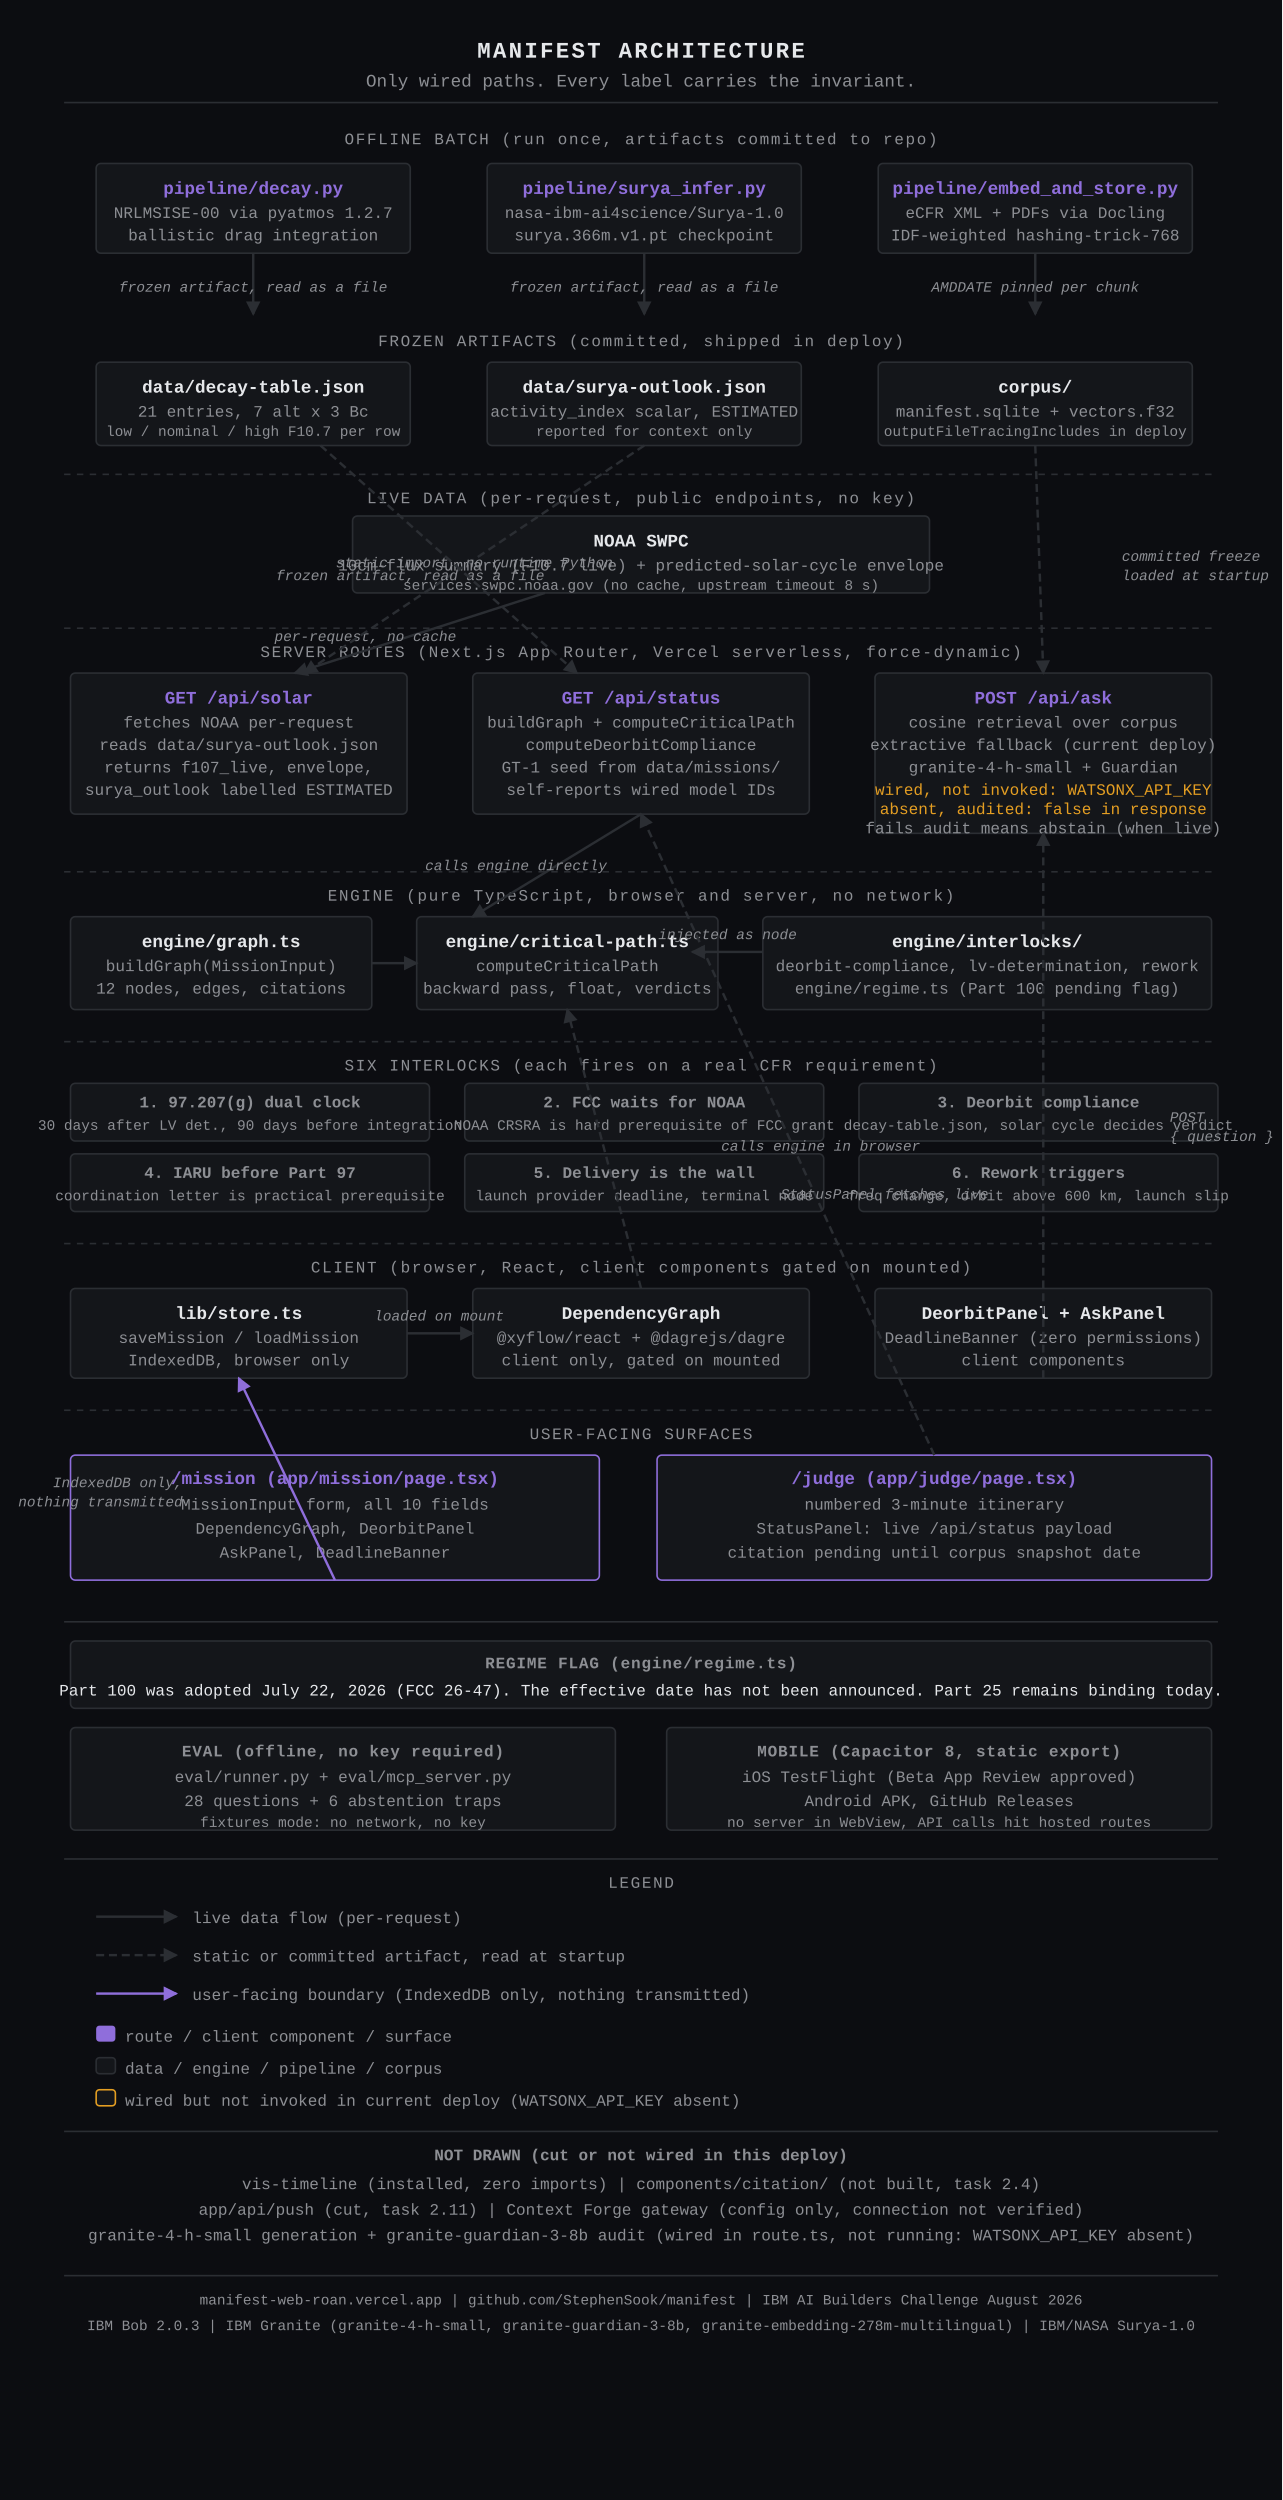
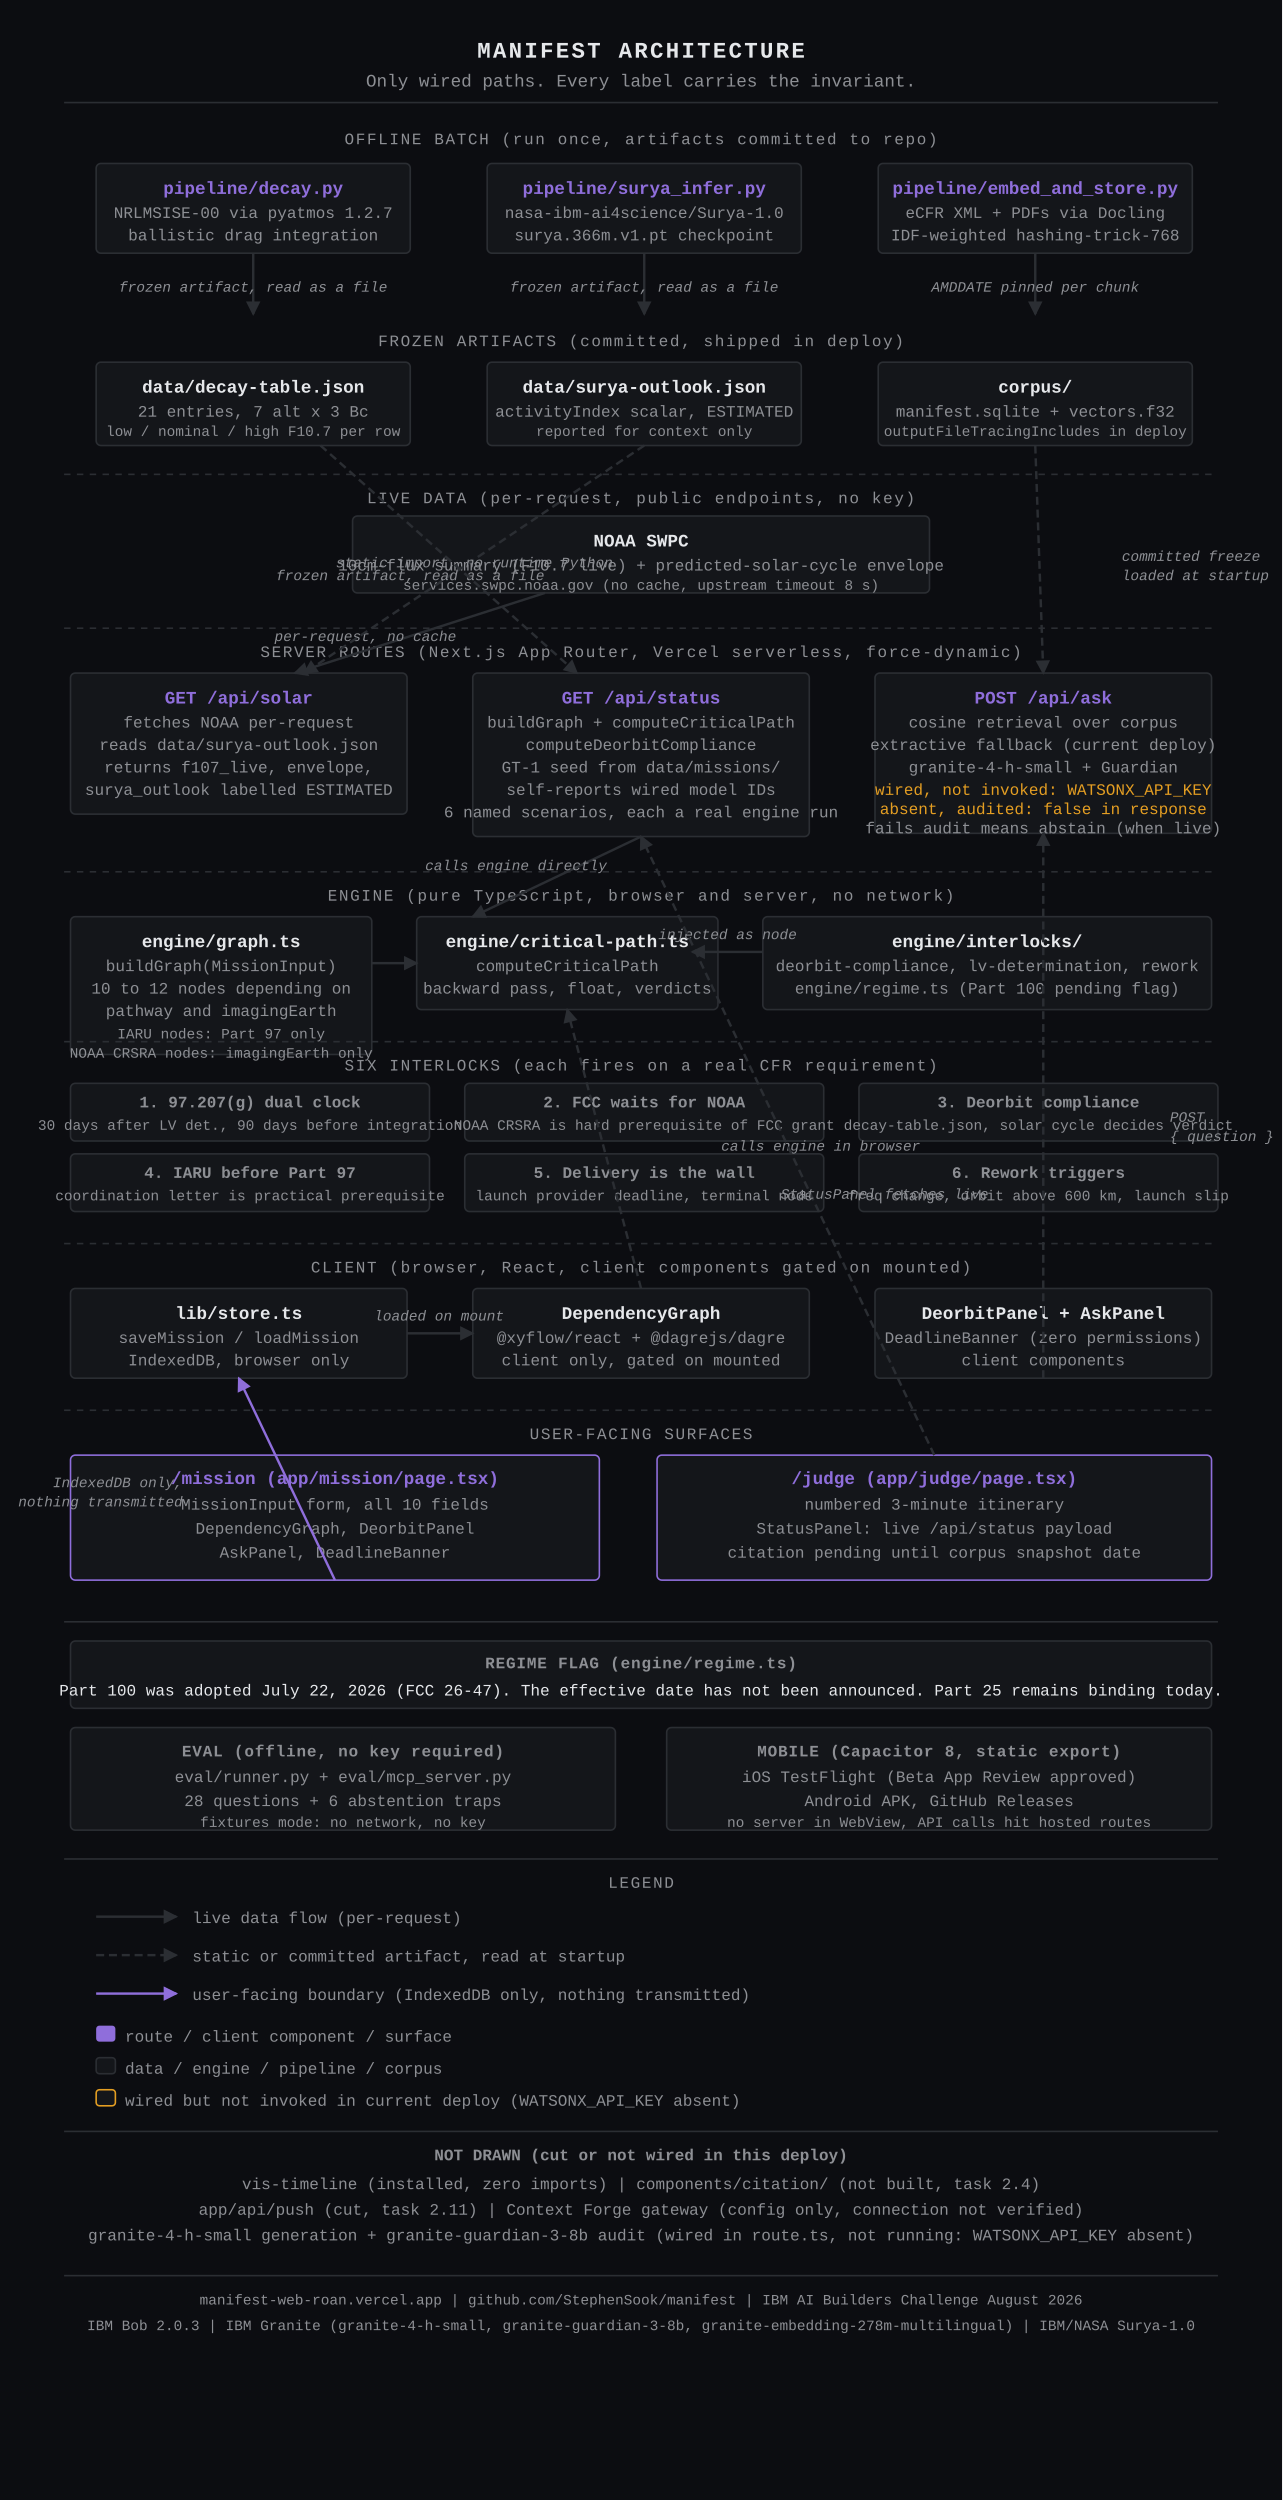
<svg xmlns="http://www.w3.org/2000/svg" viewBox="0 0 800 1560" width="800" height="1560" font-family="ui-monospace, SFMono-Regular, Menlo, Consolas, Liberation Mono, monospace">
  <rect width="800" height="1560" fill="#0c0d11" />
  <text x="400" y="36" text-anchor="middle" fill="#e6e8eb" font-size="14" font-weight="600" letter-spacing="0.1em">MANIFEST ARCHITECTURE</text>
  <text x="400" y="54" text-anchor="middle" fill="#8d8f94" font-size="11">Only wired paths. Every label carries the invariant.</text>
  <line x1="40" y1="64" x2="760" y2="64" stroke="#2b2e33" stroke-width="1" />
  <text x="400" y="90" text-anchor="middle" fill="#8d8f94" font-size="10" letter-spacing="0.1em">OFFLINE BATCH   (run once, artifacts committed to repo)</text>
  <rect x="60" y="102" width="196" height="56" rx="3" fill="#14161a" stroke="#2b2e33" />
  <text x="158" y="121" text-anchor="middle" fill="#8f6edb" font-size="11" font-weight="600">pipeline/decay.py</text>
  <text x="158" y="136" text-anchor="middle" fill="#8d8f94" font-size="10">NRLMSISE-00 via pyatmos 1.2.7</text>
  <text x="158" y="150" text-anchor="middle" fill="#8d8f94" font-size="10">ballistic drag integration</text>
  <rect x="304" y="102" width="196" height="56" rx="3" fill="#14161a" stroke="#2b2e33" />
  <text x="402" y="121" text-anchor="middle" fill="#8f6edb" font-size="11" font-weight="600">pipeline/surya_infer.py</text>
  <text x="402" y="136" text-anchor="middle" fill="#8d8f94" font-size="10">nasa-ibm-ai4science/Surya-1.0</text>
  <text x="402" y="150" text-anchor="middle" fill="#8d8f94" font-size="10">surya.366m.v1.pt checkpoint</text>
  <rect x="548" y="102" width="196" height="56" rx="3" fill="#14161a" stroke="#2b2e33" />
  <text x="646" y="121" text-anchor="middle" fill="#8f6edb" font-size="11" font-weight="600">pipeline/embed_and_store.py</text>
  <text x="646" y="136" text-anchor="middle" fill="#8d8f94" font-size="10">eCFR XML + PDFs via Docling</text>
  <text x="646" y="150" text-anchor="middle" fill="#8d8f94" font-size="10">IDF-weighted hashing-trick-768</text>
  <line x1="158" y1="158" x2="158" y2="196" stroke="#2b2e33" stroke-width="1.5" marker-end="url(#arr-muted)" />
  <text x="158" y="182" text-anchor="middle" fill="#8d8f94" font-size="9" font-style="italic">frozen artifact, read as a file</text>
  <line x1="402" y1="158" x2="402" y2="196" stroke="#2b2e33" stroke-width="1.5" marker-end="url(#arr-muted)" />
  <text x="402" y="182" text-anchor="middle" fill="#8d8f94" font-size="9" font-style="italic">frozen artifact, read as a file</text>
  <line x1="646" y1="158" x2="646" y2="196" stroke="#2b2e33" stroke-width="1.5" marker-end="url(#arr-muted)" />
  <text x="646" y="182" text-anchor="middle" fill="#8d8f94" font-size="9" font-style="italic">AMDDATE pinned per chunk</text>
  <text x="400" y="216" text-anchor="middle" fill="#8d8f94" font-size="10" letter-spacing="0.1em">FROZEN ARTIFACTS   (committed, shipped in deploy)</text>
  <rect x="60" y="226" width="196" height="52" rx="3" fill="#14161a" stroke="#2b2e33" />
  <text x="158" y="245" text-anchor="middle" fill="#e6e8eb" font-size="11" font-weight="600">data/decay-table.json</text>
  <text x="158" y="260" text-anchor="middle" fill="#8d8f94" font-size="10">21 entries, 7 alt x 3 Bc</text>
  <text x="158" y="272" text-anchor="middle" fill="#8d8f94" font-size="9">low / nominal / high F10.7 per row</text>
  <rect x="304" y="226" width="196" height="52" rx="3" fill="#14161a" stroke="#2b2e33" />
  <text x="402" y="245" text-anchor="middle" fill="#e6e8eb" font-size="11" font-weight="600">data/surya-outlook.json</text>
-   <text x="402" y="260" text-anchor="middle" fill="#8d8f94" font-size="10">activity_index scalar, ESTIMATED</text>
+   <text x="402" y="260" text-anchor="middle" fill="#8d8f94" font-size="10">activityIndex scalar, ESTIMATED</text>
  <text x="402" y="272" text-anchor="middle" fill="#8d8f94" font-size="9">reported for context only</text>
  <rect x="548" y="226" width="196" height="52" rx="3" fill="#14161a" stroke="#2b2e33" />
  <text x="646" y="245" text-anchor="middle" fill="#e6e8eb" font-size="11" font-weight="600">corpus/</text>
  <text x="646" y="260" text-anchor="middle" fill="#8d8f94" font-size="10">manifest.sqlite + vectors.f32</text>
  <text x="646" y="272" text-anchor="middle" fill="#8d8f94" font-size="9">outputFileTracingIncludes in deploy</text>
  <line x1="40" y1="296" x2="760" y2="296" stroke="#2b2e33" stroke-width="1" stroke-dasharray="4 4" />
  <text x="400" y="314" text-anchor="middle" fill="#8d8f94" font-size="10" letter-spacing="0.1em">LIVE DATA   (per-request, public endpoints, no key)</text>
  <rect x="220" y="322" width="360" height="48" rx="3" fill="#14161a" stroke="#2b2e33" />
  <text x="400" y="341" text-anchor="middle" fill="#e6e8eb" font-size="11" font-weight="600">NOAA SWPC</text>
  <text x="400" y="356" text-anchor="middle" fill="#8d8f94" font-size="10">10cm-flux summary (F10.7 live)   +   predicted-solar-cycle envelope</text>
  <text x="400" y="368" text-anchor="middle" fill="#8d8f94" font-size="9">services.swpc.noaa.gov   (no cache, upstream timeout 8 s)</text>
  <line x1="40" y1="392" x2="760" y2="392" stroke="#2b2e33" stroke-width="1" stroke-dasharray="4 4" />
  <text x="400" y="410" text-anchor="middle" fill="#8d8f94" font-size="10" letter-spacing="0.1em">SERVER ROUTES   (Next.js App Router, Vercel serverless, force-dynamic)</text>
  <rect x="44" y="420" width="210" height="88" rx="3" fill="#14161a" stroke="#2b2e33" />
  <text x="149" y="439" text-anchor="middle" fill="#8f6edb" font-size="11" font-weight="600">GET /api/solar</text>
  <text x="149" y="454" text-anchor="middle" fill="#8d8f94" font-size="10">fetches NOAA per-request</text>
  <text x="149" y="468" text-anchor="middle" fill="#8d8f94" font-size="10">reads data/surya-outlook.json</text>
  <text x="149" y="482" text-anchor="middle" fill="#8d8f94" font-size="10">returns f107_live, envelope,</text>
  <text x="149" y="496" text-anchor="middle" fill="#8d8f94" font-size="10">surya_outlook labelled ESTIMATED</text>
-   <rect x="295" y="420" width="210" height="88" rx="3" fill="#14161a" stroke="#2b2e33" />
+   <rect x="295" y="420" width="210" height="102" rx="3" fill="#14161a" stroke="#2b2e33" />
  <text x="400" y="439" text-anchor="middle" fill="#8f6edb" font-size="11" font-weight="600">GET /api/status</text>
  <text x="400" y="454" text-anchor="middle" fill="#8d8f94" font-size="10">buildGraph + computeCriticalPath</text>
  <text x="400" y="468" text-anchor="middle" fill="#8d8f94" font-size="10">computeDeorbitCompliance</text>
  <text x="400" y="482" text-anchor="middle" fill="#8d8f94" font-size="10">GT-1 seed from data/missions/</text>
  <text x="400" y="496" text-anchor="middle" fill="#8d8f94" font-size="10">self-reports wired model IDs</text>
+   <text x="400" y="510" text-anchor="middle" fill="#8d8f94" font-size="10">6 named scenarios, each a real engine run</text>
  <rect x="546" y="420" width="210" height="100" rx="3" fill="#14161a" stroke="#2b2e33" />
  <text x="651" y="439" text-anchor="middle" fill="#8f6edb" font-size="11" font-weight="600">POST /api/ask</text>
  <text x="651" y="454" text-anchor="middle" fill="#8d8f94" font-size="10">cosine retrieval over corpus</text>
  <text x="651" y="468" text-anchor="middle" fill="#8d8f94" font-size="10">extractive fallback (current deploy)</text>
  <text x="651" y="482" text-anchor="middle" fill="#8d8f94" font-size="10">granite-4-h-small + Guardian</text>
  <text x="651" y="496" text-anchor="middle" fill="#e49e22" font-size="10">wired, not invoked: WATSONX_API_KEY</text>
  <text x="651" y="508" text-anchor="middle" fill="#e49e22" font-size="10">absent, audited: false in response</text>
  <text x="651" y="520" text-anchor="middle" fill="#8d8f94" font-size="10">fails audit means abstain (when live)</text>
  <line x1="340" y1="370" x2="184" y2="420" stroke="#2b2e33" stroke-width="1.5" marker-end="url(#arr-muted)" />
  <text x="228" y="400" text-anchor="middle" fill="#8d8f94" font-size="9" font-style="italic">per-request, no cache</text>
  <line x1="402" y1="278" x2="190" y2="420" stroke="#2b2e33" stroke-width="1.5" stroke-dasharray="5 3" marker-end="url(#arr-muted)" />
  <text x="256" y="362" text-anchor="middle" fill="#8d8f94" font-size="9" font-style="italic">frozen artifact, read as a file</text>
  <line x1="200" y1="278" x2="360" y2="420" stroke="#2b2e33" stroke-width="1.5" stroke-dasharray="5 3" marker-end="url(#arr-muted)" />
  <text x="256" y="362" text-anchor="middle" fill="#8d8f94" font-size="9" font-style="italic">  </text>
  <text x="296" y="354" text-anchor="middle" fill="#8d8f94" font-size="9" font-style="italic">static import, no runtime Python</text>
  <line x1="646" y1="278" x2="651" y2="420" stroke="#2b2e33" stroke-width="1.5" stroke-dasharray="5 3" marker-end="url(#arr-muted)" />
  <text x="700" y="350" text-anchor="start" fill="#8d8f94" font-size="9" font-style="italic">committed freeze</text>
  <text x="700" y="362" text-anchor="start" fill="#8d8f94" font-size="9" font-style="italic">loaded at startup</text>
  <line x1="40" y1="544" x2="760" y2="544" stroke="#2b2e33" stroke-width="1" stroke-dasharray="4 4" />
  <text x="400" y="562" text-anchor="middle" fill="#8d8f94" font-size="10" letter-spacing="0.1em">ENGINE   (pure TypeScript, browser and server, no network)</text>
-   <rect x="44" y="572" width="188" height="58" rx="3" fill="#14161a" stroke="#2b2e33" />
+   <rect x="44" y="572" width="188" height="86" rx="3" fill="#14161a" stroke="#2b2e33" />
  <text x="138" y="591" text-anchor="middle" fill="#e6e8eb" font-size="11" font-weight="600">engine/graph.ts</text>
  <text x="138" y="606" text-anchor="middle" fill="#8d8f94" font-size="10">buildGraph(MissionInput)</text>
-   <text x="138" y="620" text-anchor="middle" fill="#8d8f94" font-size="10">12 nodes, edges, citations</text>
+   <text x="138" y="620" text-anchor="middle" fill="#8d8f94" font-size="10">10 to 12 nodes depending on</text>
+   <text x="138" y="634" text-anchor="middle" fill="#8d8f94" font-size="10">pathway and imagingEarth</text>
+   <text x="138" y="648" text-anchor="middle" fill="#8d8f94" font-size="9">IARU nodes: Part 97 only</text>
+   <text x="138" y="660" text-anchor="middle" fill="#8d8f94" font-size="9">NOAA CRSRA nodes: imagingEarth only</text>
  <rect x="260" y="572" width="188" height="58" rx="3" fill="#14161a" stroke="#2b2e33" />
  <text x="354" y="591" text-anchor="middle" fill="#e6e8eb" font-size="11" font-weight="600">engine/critical-path.ts</text>
  <text x="354" y="606" text-anchor="middle" fill="#8d8f94" font-size="10">computeCriticalPath</text>
  <text x="354" y="620" text-anchor="middle" fill="#8d8f94" font-size="10">backward pass, float, verdicts</text>
  <rect x="476" y="572" width="280" height="58" rx="3" fill="#14161a" stroke="#2b2e33" />
  <text x="616" y="591" text-anchor="middle" fill="#e6e8eb" font-size="11" font-weight="600">engine/interlocks/</text>
  <text x="616" y="606" text-anchor="middle" fill="#8d8f94" font-size="10">deorbit-compliance, lv-determination, rework</text>
  <text x="616" y="620" text-anchor="middle" fill="#8d8f94" font-size="10">engine/regime.ts  (Part 100 pending flag)</text>
  <line x1="232" y1="601" x2="260" y2="601" stroke="#2b2e33" stroke-width="1.5" marker-end="url(#arr-muted)" />
  <line x1="476" y1="594" x2="432" y2="594" stroke="#2b2e33" stroke-width="1.5" marker-end="url(#arr-muted)" />
  <text x="454" y="586" text-anchor="middle" fill="#8d8f94" font-size="9" font-style="italic">injected as node</text>
-   <line x1="400" y1="508" x2="295" y2="572" stroke="#2b2e33" stroke-width="1.5" marker-end="url(#arr-muted)" />
+   <line x1="400" y1="522" x2="295" y2="572" stroke="#2b2e33" stroke-width="1.5" marker-end="url(#arr-muted)" />
  <text x="322" y="543" text-anchor="middle" fill="#8d8f94" font-size="9" font-style="italic">calls engine directly</text>
  <line x1="40" y1="650" x2="760" y2="650" stroke="#2b2e33" stroke-width="1" stroke-dasharray="4 4" />
  <text x="400" y="668" text-anchor="middle" fill="#8d8f94" font-size="10" letter-spacing="0.1em">SIX INTERLOCKS   (each fires on a real CFR requirement)</text>
  <rect x="44" y="676" width="224" height="36" rx="3" fill="#14161a" stroke="#2b2e33" />
  <text x="156" y="691" text-anchor="middle" fill="#8d8f94" font-size="10" font-weight="600">1.  97.207(g) dual clock</text>
  <text x="156" y="705" text-anchor="middle" fill="#8d8f94" font-size="9">30 days after LV det., 90 days before integration</text>
  <rect x="290" y="676" width="224" height="36" rx="3" fill="#14161a" stroke="#2b2e33" />
  <text x="402" y="691" text-anchor="middle" fill="#8d8f94" font-size="10" font-weight="600">2.  FCC waits for NOAA</text>
  <text x="402" y="705" text-anchor="middle" fill="#8d8f94" font-size="9">NOAA CRSRA is hard prerequisite of FCC grant</text>
  <rect x="536" y="676" width="224" height="36" rx="3" fill="#14161a" stroke="#2b2e33" />
  <text x="648" y="691" text-anchor="middle" fill="#8d8f94" font-size="10" font-weight="600">3.  Deorbit compliance</text>
  <text x="648" y="705" text-anchor="middle" fill="#8d8f94" font-size="9">decay-table.json, solar cycle decides verdict</text>
  <rect x="44" y="720" width="224" height="36" rx="3" fill="#14161a" stroke="#2b2e33" />
  <text x="156" y="735" text-anchor="middle" fill="#8d8f94" font-size="10" font-weight="600">4.  IARU before Part 97</text>
  <text x="156" y="749" text-anchor="middle" fill="#8d8f94" font-size="9">coordination letter is practical prerequisite</text>
  <rect x="290" y="720" width="224" height="36" rx="3" fill="#14161a" stroke="#2b2e33" />
  <text x="402" y="735" text-anchor="middle" fill="#8d8f94" font-size="10" font-weight="600">5.  Delivery is the wall</text>
  <text x="402" y="749" text-anchor="middle" fill="#8d8f94" font-size="9">launch provider deadline, terminal node</text>
  <rect x="536" y="720" width="224" height="36" rx="3" fill="#14161a" stroke="#2b2e33" />
  <text x="648" y="735" text-anchor="middle" fill="#8d8f94" font-size="10" font-weight="600">6.  Rework triggers</text>
  <text x="648" y="749" text-anchor="middle" fill="#8d8f94" font-size="9">freq change, orbit above 600 km, launch slip</text>
  <line x1="40" y1="776" x2="760" y2="776" stroke="#2b2e33" stroke-width="1" stroke-dasharray="4 4" />
  <text x="400" y="794" text-anchor="middle" fill="#8d8f94" font-size="10" letter-spacing="0.1em">CLIENT   (browser, React, client components gated on mounted)</text>
  <rect x="44" y="804" width="210" height="56" rx="3" fill="#14161a" stroke="#2b2e33" />
  <text x="149" y="823" text-anchor="middle" fill="#e6e8eb" font-size="11" font-weight="600">lib/store.ts</text>
  <text x="149" y="838" text-anchor="middle" fill="#8d8f94" font-size="10">saveMission / loadMission</text>
  <text x="149" y="852" text-anchor="middle" fill="#8d8f94" font-size="10">IndexedDB, browser only</text>
  <rect x="295" y="804" width="210" height="56" rx="3" fill="#14161a" stroke="#2b2e33" />
  <text x="400" y="823" text-anchor="middle" fill="#e6e8eb" font-size="11" font-weight="600">DependencyGraph</text>
  <text x="400" y="838" text-anchor="middle" fill="#8d8f94" font-size="10">@xyflow/react + @dagrejs/dagre</text>
  <text x="400" y="852" text-anchor="middle" fill="#8d8f94" font-size="10">client only, gated on mounted</text>
  <rect x="546" y="804" width="210" height="56" rx="3" fill="#14161a" stroke="#2b2e33" />
  <text x="651" y="823" text-anchor="middle" fill="#e6e8eb" font-size="11" font-weight="600">DeorbitPanel + AskPanel</text>
  <text x="651" y="838" text-anchor="middle" fill="#8d8f94" font-size="10">DeadlineBanner (zero permissions)</text>
  <text x="651" y="852" text-anchor="middle" fill="#8d8f94" font-size="10">client components</text>
  <line x1="254" y1="832" x2="295" y2="832" stroke="#2b2e33" stroke-width="1.5" marker-end="url(#arr-muted)" />
  <text x="274" y="824" text-anchor="middle" fill="#8d8f94" font-size="9" font-style="italic">loaded on mount</text>
  <line x1="400" y1="804" x2="354" y2="630" stroke="#2b2e33" stroke-width="1.5" stroke-dasharray="5 3" marker-end="url(#arr-muted)" />
  <text x="450" y="718" text-anchor="start" fill="#8d8f94" font-size="9" font-style="italic">calls engine in browser</text>
  <line x1="40" y1="880" x2="760" y2="880" stroke="#2b2e33" stroke-width="1" stroke-dasharray="4 4" />
  <text x="400" y="898" text-anchor="middle" fill="#8d8f94" font-size="10" letter-spacing="0.1em">USER-FACING SURFACES</text>
  <rect x="44" y="908" width="330" height="78" rx="3" fill="#14161a" stroke="#8f6edb" />
  <text x="209" y="926" text-anchor="middle" fill="#8f6edb" font-size="11" font-weight="600">/mission   (app/mission/page.tsx)</text>
  <text x="209" y="942" text-anchor="middle" fill="#8d8f94" font-size="10">MissionInput form, all 10 fields</text>
  <text x="209" y="957" text-anchor="middle" fill="#8d8f94" font-size="10">DependencyGraph, DeorbitPanel</text>
  <text x="209" y="972" text-anchor="middle" fill="#8d8f94" font-size="10">AskPanel, DeadlineBanner</text>
  <rect x="410" y="908" width="346" height="78" rx="3" fill="#14161a" stroke="#8f6edb" />
  <text x="583" y="926" text-anchor="middle" fill="#8f6edb" font-size="11" font-weight="600">/judge   (app/judge/page.tsx)</text>
  <text x="583" y="942" text-anchor="middle" fill="#8d8f94" font-size="10">numbered 3-minute itinerary</text>
  <text x="583" y="957" text-anchor="middle" fill="#8d8f94" font-size="10">StatusPanel: live /api/status payload</text>
  <text x="583" y="972" text-anchor="middle" fill="#8d8f94" font-size="10">citation pending until corpus snapshot date</text>
  <line x1="209" y1="986" x2="149" y2="860" stroke="#8f6edb" stroke-width="1.5" marker-end="url(#arr-accent)" />
  <text x="114" y="928" text-anchor="end" fill="#8d8f94" font-size="9" font-style="italic">IndexedDB only,</text>
  <text x="114" y="940" text-anchor="end" fill="#8d8f94" font-size="9" font-style="italic">nothing transmitted</text>
-   <line x1="583" y1="908" x2="400" y2="508" stroke="#2b2e33" stroke-width="1.5" stroke-dasharray="5 3" marker-end="url(#arr-muted)" />
+   <line x1="583" y1="908" x2="400" y2="522" stroke="#2b2e33" stroke-width="1.5" stroke-dasharray="5 3" marker-end="url(#arr-muted)" />
  <text x="552" y="748" text-anchor="middle" fill="#8d8f94" font-size="9" font-style="italic">StatusPanel fetches live</text>
  <line x1="651" y1="860" x2="651" y2="520" stroke="#2b2e33" stroke-width="1.5" stroke-dasharray="5 3" marker-end="url(#arr-muted)" />
  <text x="730" y="700" text-anchor="start" fill="#8d8f94" font-size="9" font-style="italic">POST</text>
  <text x="730" y="712" text-anchor="start" fill="#8d8f94" font-size="9" font-style="italic">{ question }</text>
  <line x1="40" y1="1012" x2="760" y2="1012" stroke="#2b2e33" stroke-width="1" />
  <rect x="44" y="1024" width="712" height="42" rx="3" fill="#14161a" stroke="#2b2e33" />
  <text x="400" y="1041" text-anchor="middle" fill="#8d8f94" font-size="10" font-weight="600" letter-spacing="0.05em">REGIME FLAG   (engine/regime.ts)</text>
  <text x="400" y="1058" text-anchor="middle" fill="#e6e8eb" font-size="10">Part 100 was adopted July 22, 2026 (FCC 26-47). The effective date has not been announced. Part 25 remains binding today.</text>
  <rect x="44" y="1078" width="340" height="64" rx="3" fill="#14161a" stroke="#2b2e33" />
  <text x="214" y="1096" text-anchor="middle" fill="#8d8f94" font-size="10" font-weight="600" letter-spacing="0.05em">EVAL (offline, no key required)</text>
  <text x="214" y="1112" text-anchor="middle" fill="#8d8f94" font-size="10">eval/runner.py + eval/mcp_server.py</text>
  <text x="214" y="1127" text-anchor="middle" fill="#8d8f94" font-size="10">28 questions + 6 abstention traps</text>
  <text x="214" y="1140" text-anchor="middle" fill="#8d8f94" font-size="9">fixtures mode: no network, no key</text>
  <rect x="416" y="1078" width="340" height="64" rx="3" fill="#14161a" stroke="#2b2e33" />
  <text x="586" y="1096" text-anchor="middle" fill="#8d8f94" font-size="10" font-weight="600" letter-spacing="0.05em">MOBILE (Capacitor 8, static export)</text>
  <text x="586" y="1112" text-anchor="middle" fill="#8d8f94" font-size="10">iOS TestFlight (Beta App Review approved)</text>
  <text x="586" y="1127" text-anchor="middle" fill="#8d8f94" font-size="10">Android APK, GitHub Releases</text>
  <text x="586" y="1140" text-anchor="middle" fill="#8d8f94" font-size="9">no server in WebView, API calls hit hosted routes</text>
  <line x1="40" y1="1160" x2="760" y2="1160" stroke="#2b2e33" stroke-width="1" />
  <text x="400" y="1178" text-anchor="middle" fill="#8d8f94" font-size="10" letter-spacing="0.1em">LEGEND</text>
  <line x1="60" y1="1196" x2="110" y2="1196" stroke="#2b2e33" stroke-width="1.5" marker-end="url(#arr-muted)" />
  <text x="120" y="1200" fill="#8d8f94" font-size="10">live data flow (per-request)</text>
  <line x1="60" y1="1220" x2="110" y2="1220" stroke="#2b2e33" stroke-width="1.5" stroke-dasharray="5 3" marker-end="url(#arr-muted)" />
  <text x="120" y="1224" fill="#8d8f94" font-size="10">static or committed artifact, read at startup</text>
  <line x1="60" y1="1244" x2="110" y2="1244" stroke="#8f6edb" stroke-width="1.5" marker-end="url(#arr-accent)" />
  <text x="120" y="1248" fill="#8d8f94" font-size="10">user-facing boundary (IndexedDB only, nothing transmitted)</text>
  <rect x="60" y="1264" width="12" height="10" rx="2" fill="#8f6edb" />
  <text x="78" y="1274" fill="#8d8f94" font-size="10">route / client component / surface</text>
  <rect x="60" y="1284" width="12" height="10" rx="2" fill="#14161a" stroke="#2b2e33" />
  <text x="78" y="1294" fill="#8d8f94" font-size="10">data / engine / pipeline / corpus</text>
  <rect x="60" y="1304" width="12" height="10" rx="2" fill="#14161a" stroke="#e49e22" />
  <text x="78" y="1314" fill="#8d8f94" font-size="10">wired but not invoked in current deploy (WATSONX_API_KEY absent)</text>
  <line x1="40" y1="1330" x2="760" y2="1330" stroke="#2b2e33" stroke-width="1" />
  <text x="400" y="1348" text-anchor="middle" fill="#8d8f94" font-size="10" font-weight="600">NOT DRAWN (cut or not wired in this deploy)</text>
  <text x="400" y="1366" text-anchor="middle" fill="#8d8f94" font-size="10">vis-timeline (installed, zero imports)   |   components/citation/ (not built, task 2.4)</text>
  <text x="400" y="1382" text-anchor="middle" fill="#8d8f94" font-size="10">app/api/push (cut, task 2.11)   |   Context Forge gateway (config only, connection not verified)</text>
  <text x="400" y="1398" text-anchor="middle" fill="#8d8f94" font-size="10">granite-4-h-small generation + granite-guardian-3-8b audit (wired in route.ts, not running: WATSONX_API_KEY absent)</text>
  <line x1="40" y1="1420" x2="760" y2="1420" stroke="#2b2e33" stroke-width="1" />
  <text x="400" y="1438" text-anchor="middle" fill="#8d8f94" font-size="9">manifest-web-roan.vercel.app   |   github.com/StephenSook/manifest   |   IBM AI Builders Challenge August 2026</text>
  <text x="400" y="1454" text-anchor="middle" fill="#8d8f94" font-size="9">IBM Bob 2.0.3   |   IBM Granite (granite-4-h-small, granite-guardian-3-8b, granite-embedding-278m-multilingual)   |   IBM/NASA Surya-1.0</text>
  <defs>
    <marker id="arr-muted" viewBox="0 0 8 8" refX="7" refY="4" markerWidth="6" markerHeight="6" orient="auto">
      <path d="M0,0 L8,4 L0,8 Z" fill="#2b2e33" />
    </marker>
    <marker id="arr-accent" viewBox="0 0 8 8" refX="7" refY="4" markerWidth="6" markerHeight="6" orient="auto">
      <path d="M0,0 L8,4 L0,8 Z" fill="#8f6edb" />
    </marker>
  </defs>
</svg>
